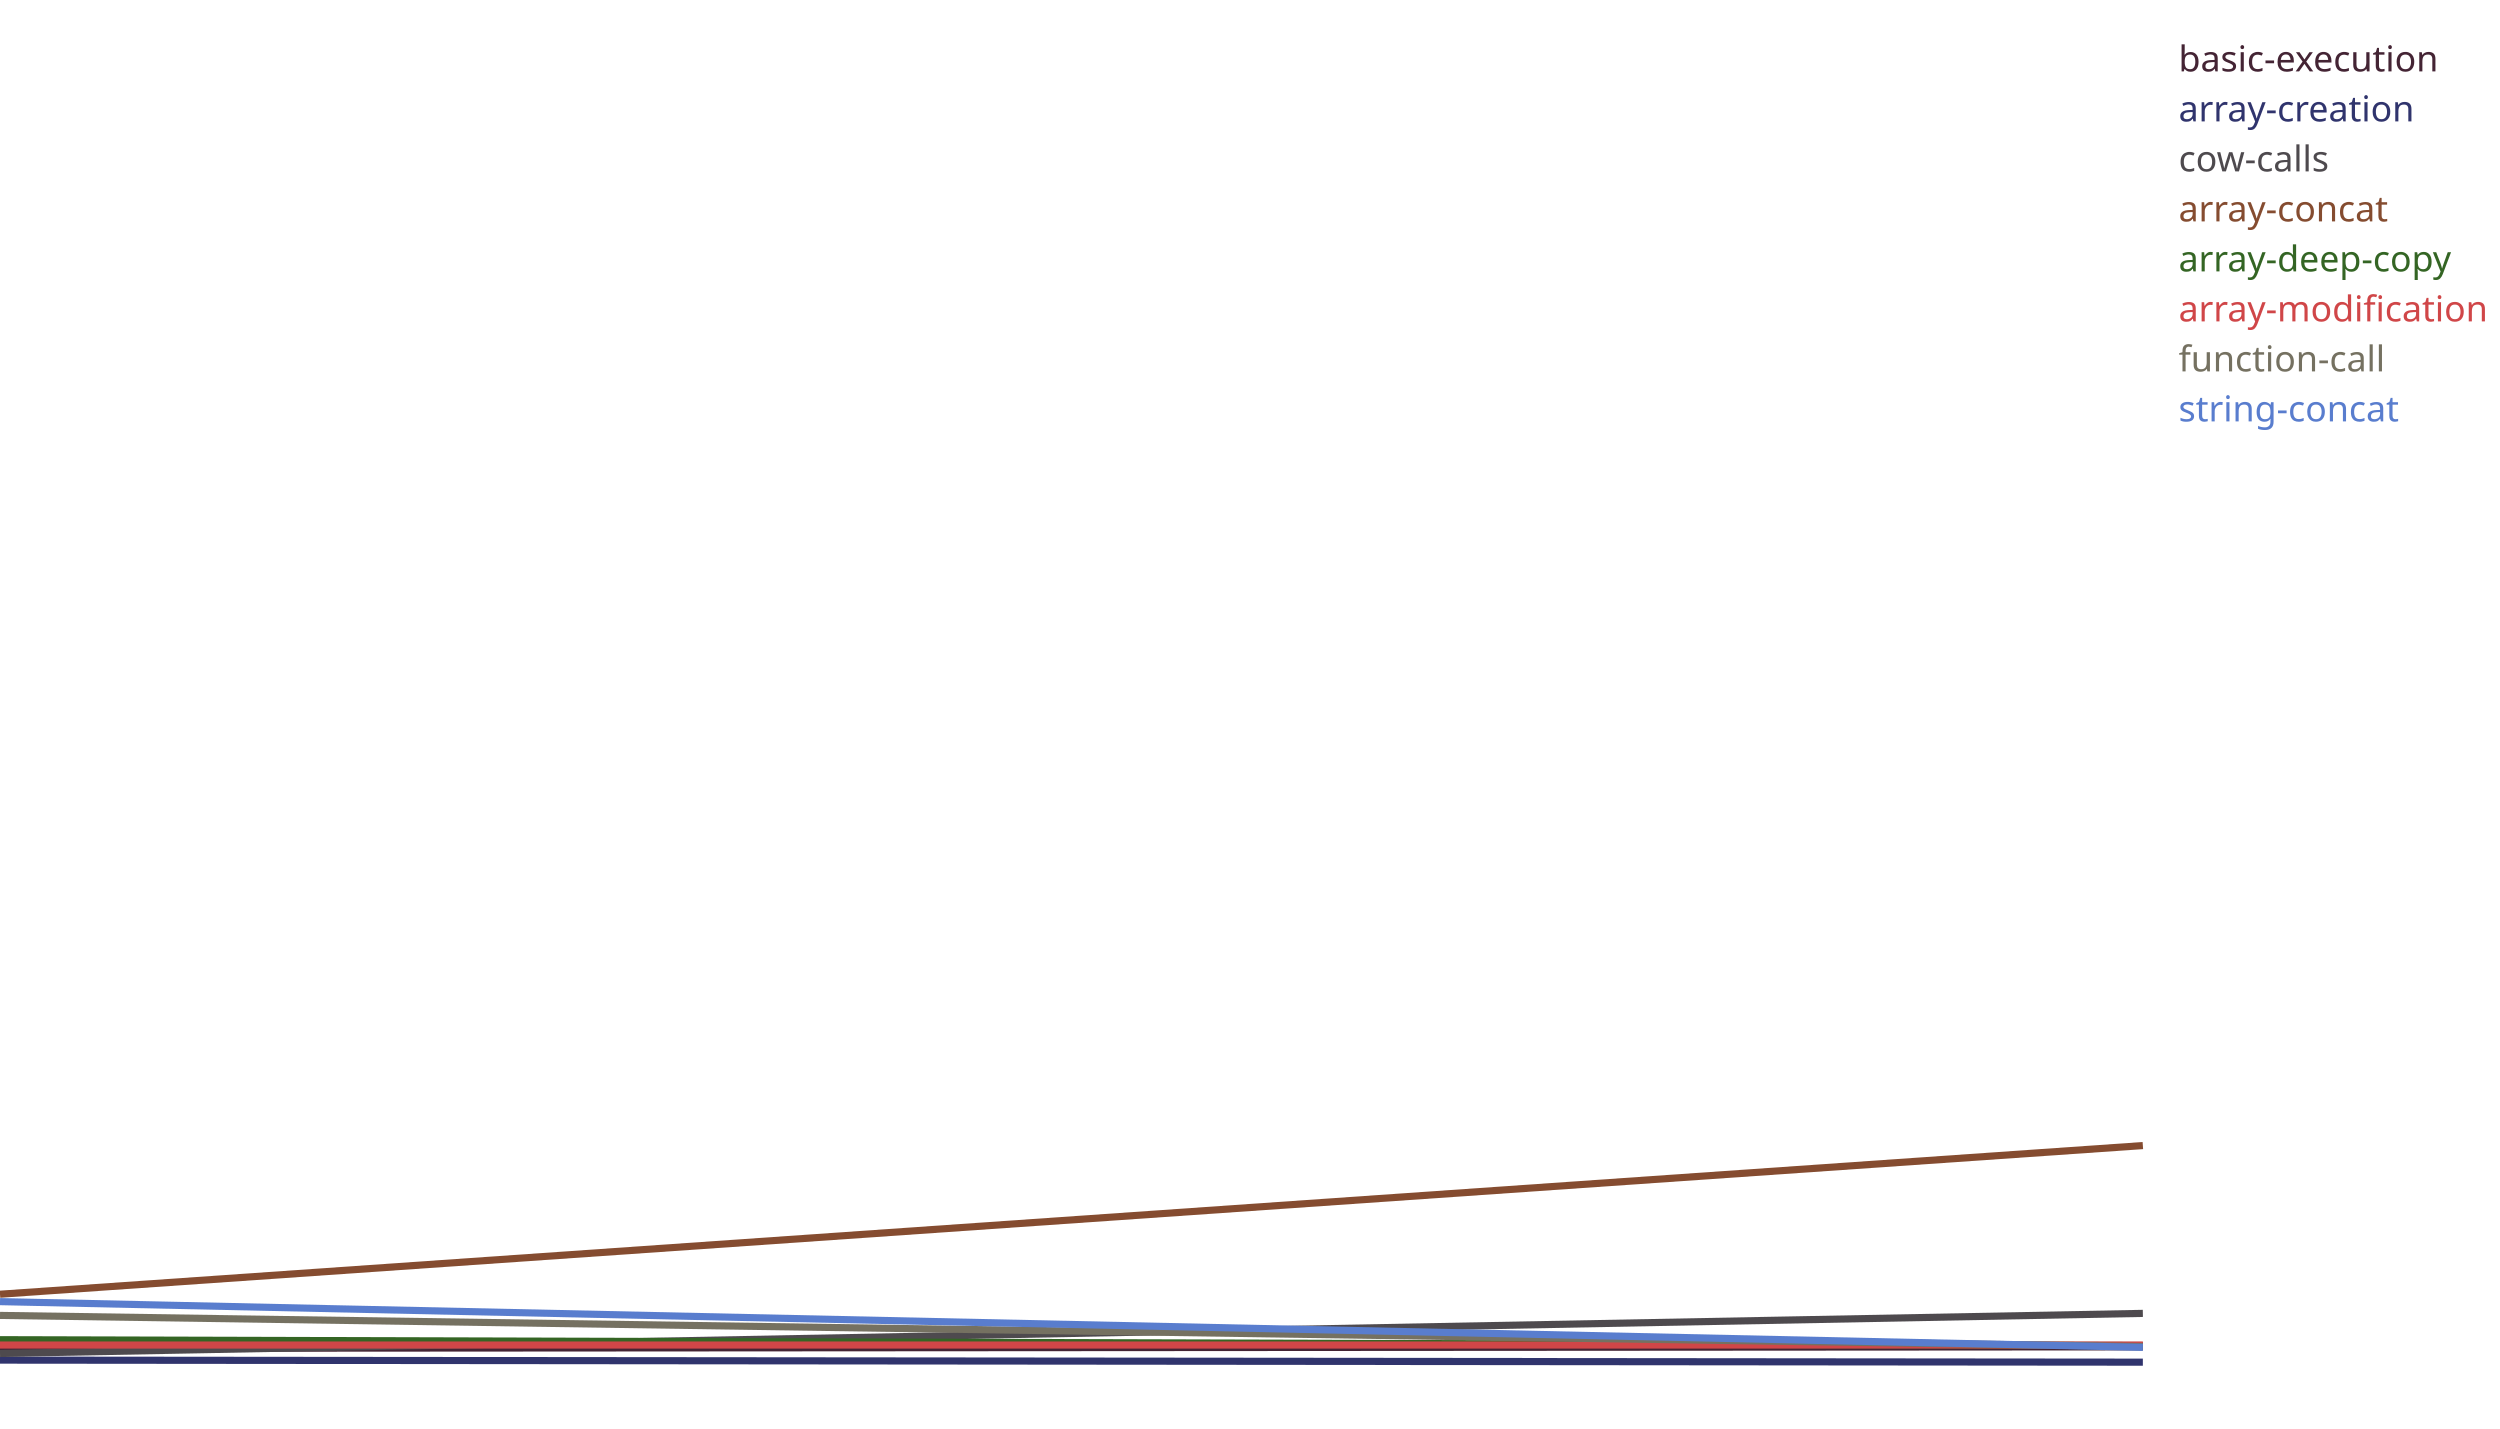
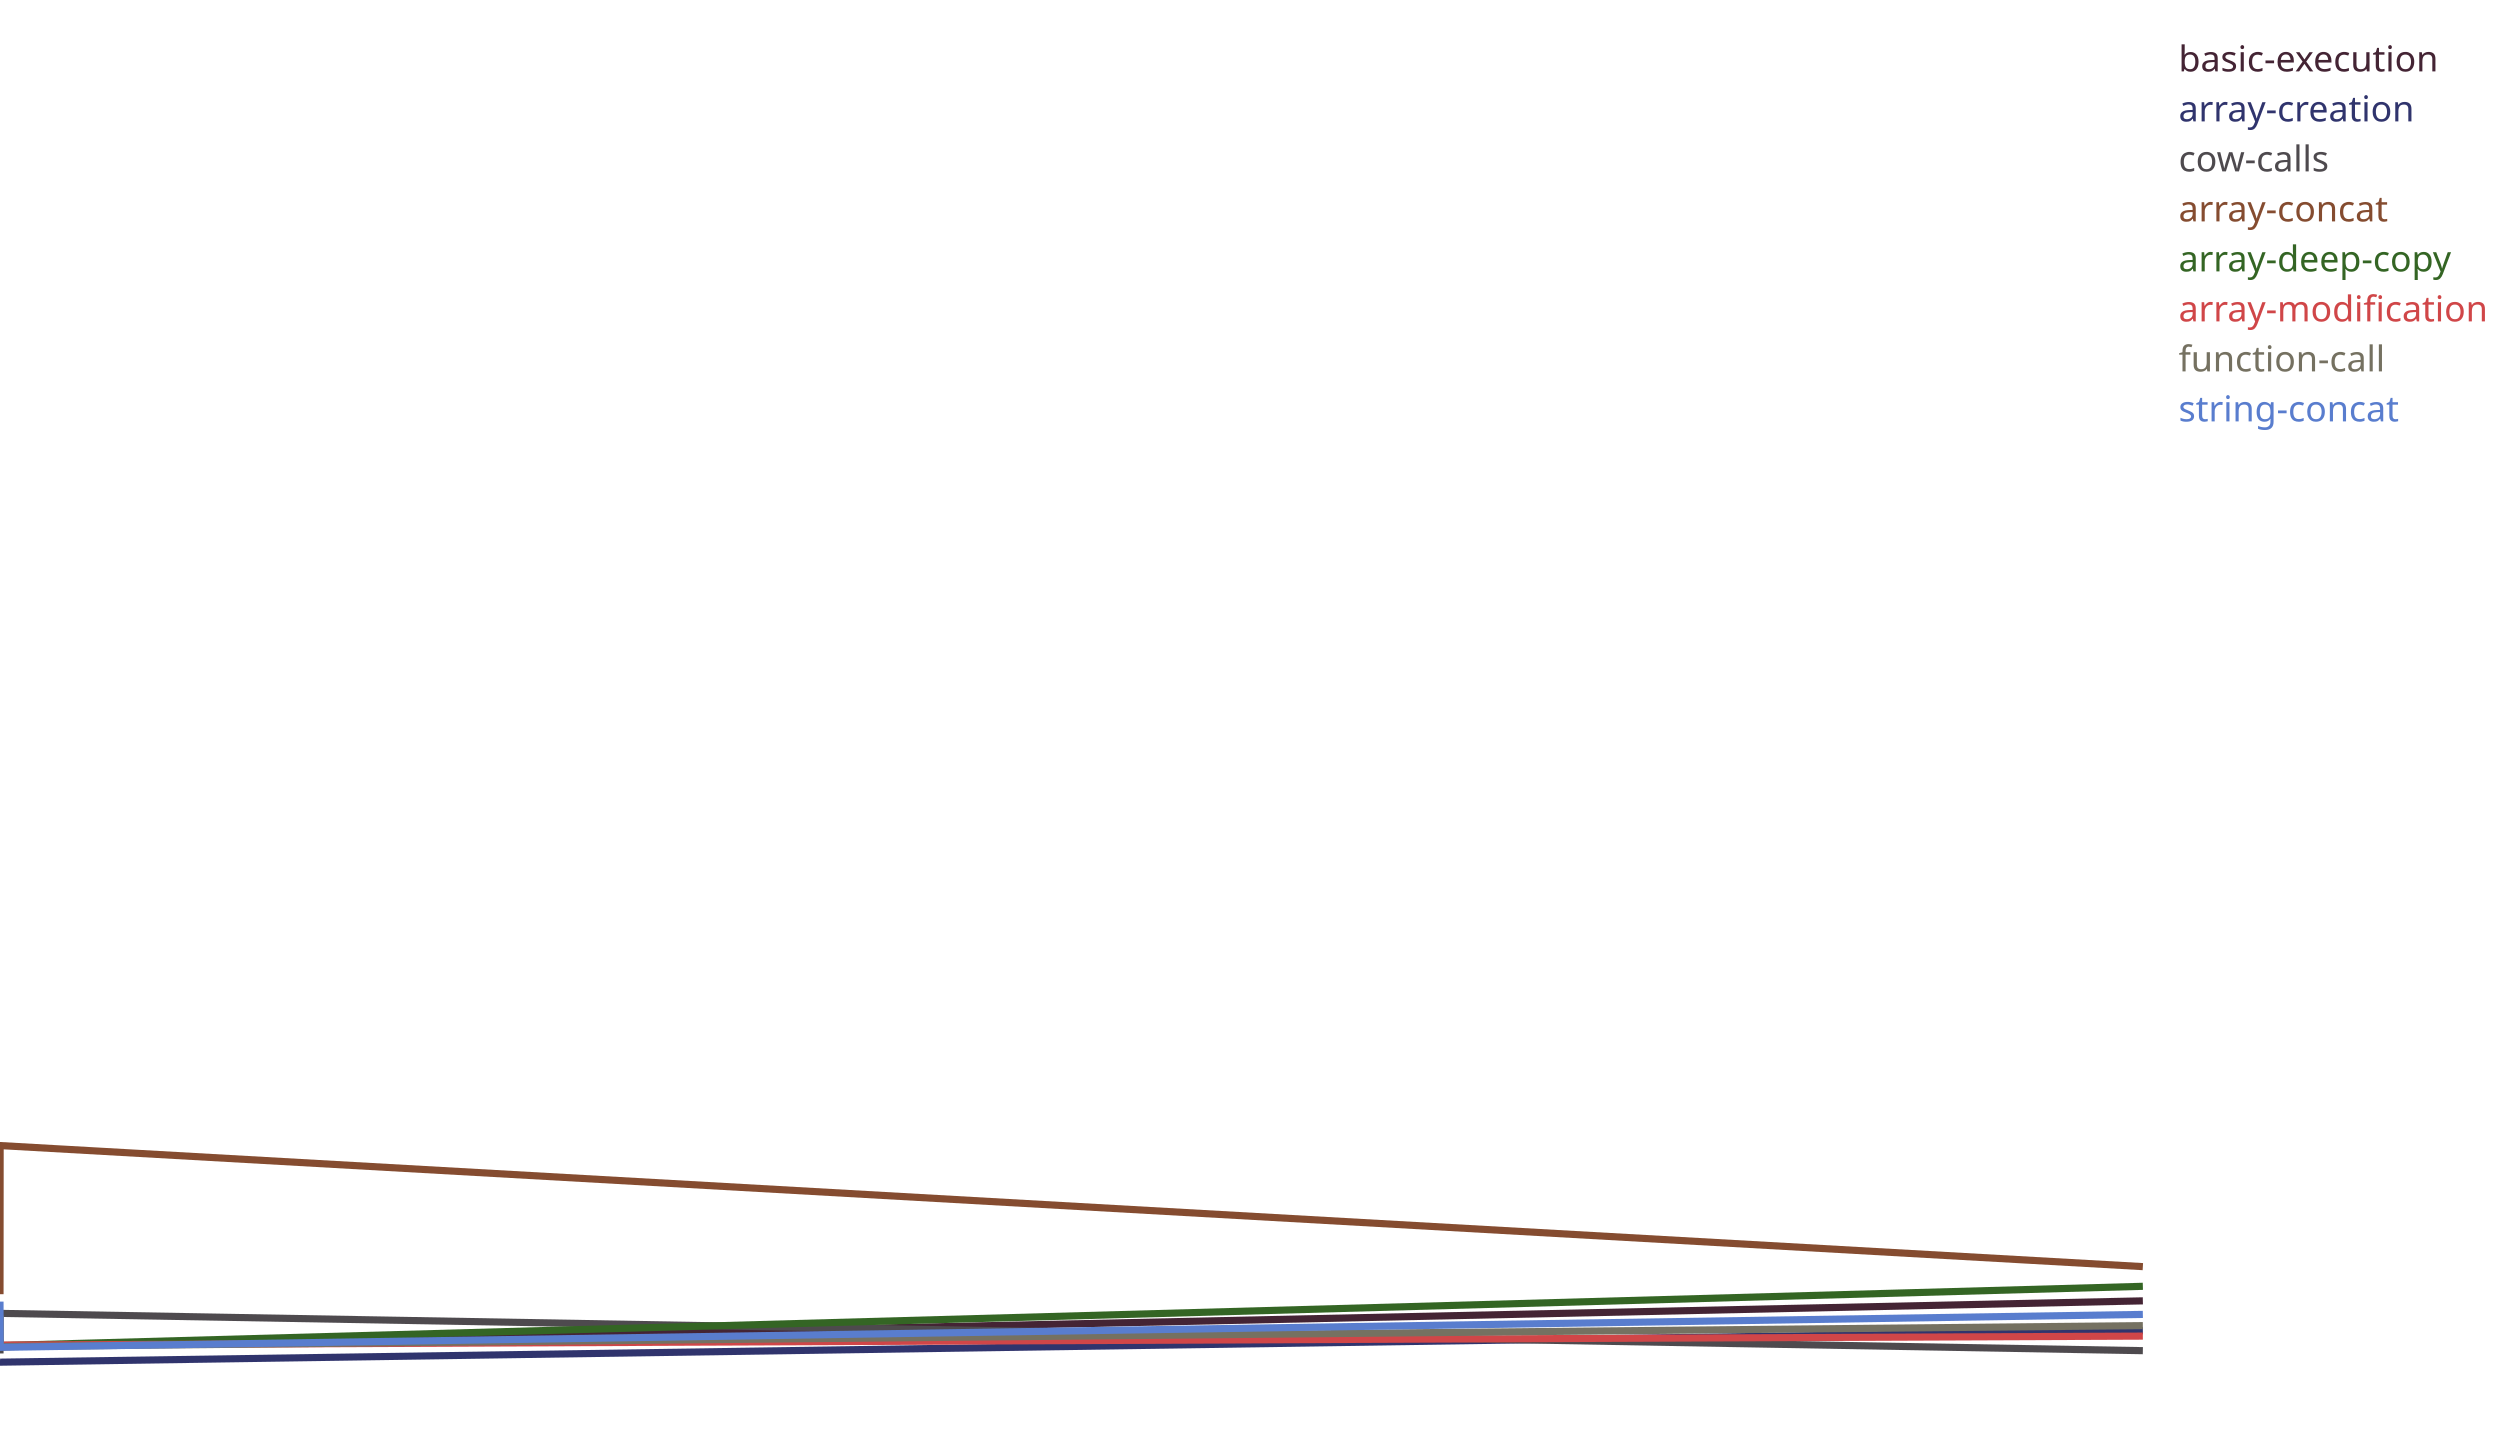
<svg xmlns="http://www.w3.org/2000/svg" version="1.1" viewBox="0 0 350 200">
  <text x="305.000" y="10" fill="#442434" font-family="sans-serif" font-size="5" xml:space="preserve">basic-execution</text>
-   <path d="M 0 188.772 300 188.557" fill="none" stroke="#442434" stroke-width="1.00" />
+   <path d="M 0 188.772 0.019 188.557 300 182.12" fill="none" stroke="#442434" stroke-width="1.00" />
  <text x="305.000" y="17" fill="#30346d" font-family="sans-serif" font-size="5" xml:space="preserve">array-creation</text>
-   <path d="M 0 190.416 300 190.703" fill="none" stroke="#30346d" stroke-width="1.00" />
+   <path d="M 0 190.416 0.019 190.703 300 186.304" fill="none" stroke="#30346d" stroke-width="1.00" />
  <text x="305.000" y="24" fill="#4e4a4e" font-family="sans-serif" font-size="5" xml:space="preserve">cow-calls</text>
-   <path d="M 0 189.487 300 183.873" fill="none" stroke="#4e4a4e" stroke-width="1.00" />
+   <path d="M 0 189.487 0.019 183.873 300 189.094" fill="none" stroke="#4e4a4e" stroke-width="1.00" />
  <text x="305.000" y="31" fill="#854c30" font-family="sans-serif" font-size="5" xml:space="preserve">array-concat</text>
-   <path d="M 0 181.191 300 160.379" fill="none" stroke="#854c30" stroke-width="1.00" />
+   <path d="M 0 181.191 0.019 160.379 300 177.329" fill="none" stroke="#854c30" stroke-width="1.00" />
  <text x="305.000" y="38" fill="#346524" font-family="sans-serif" font-size="5" xml:space="preserve">array-deep-copy</text>
-   <path d="M 0 187.556 300 188.378" fill="none" stroke="#346524" stroke-width="1.00" />
+   <path d="M 0 187.556 0.019 188.378 300 180.082" fill="none" stroke="#346524" stroke-width="1.00" />
  <text x="305.000" y="45" fill="#d04648" font-family="sans-serif" font-size="5" xml:space="preserve">array-modification</text>
-   <path d="M 0 188.306 300 188.307" fill="none" stroke="#d04648" stroke-width="1.00" />
+   <path d="M 0 188.306 0.019 188.307 300 187.056" fill="none" stroke="#d04648" stroke-width="1.00" />
  <text x="305.000" y="52" fill="#757161" font-family="sans-serif" font-size="5" xml:space="preserve">function-call</text>
-   <path d="M 0 184.159 300 188.521" fill="none" stroke="#757161" stroke-width="1.00" />
+   <path d="M 0 184.159 0.019 188.521 300 185.589" fill="none" stroke="#757161" stroke-width="1.00" />
  <text x="305.000" y="59" fill="#597dce" font-family="sans-serif" font-size="5" xml:space="preserve">string-concat</text>
-   <path d="M 0 182.227 300 188.629" fill="none" stroke="#597dce" stroke-width="1.00" />
+   <path d="M 0 182.227 0.019 188.629 300 184.016" fill="none" stroke="#597dce" stroke-width="1.00" />
</svg>
